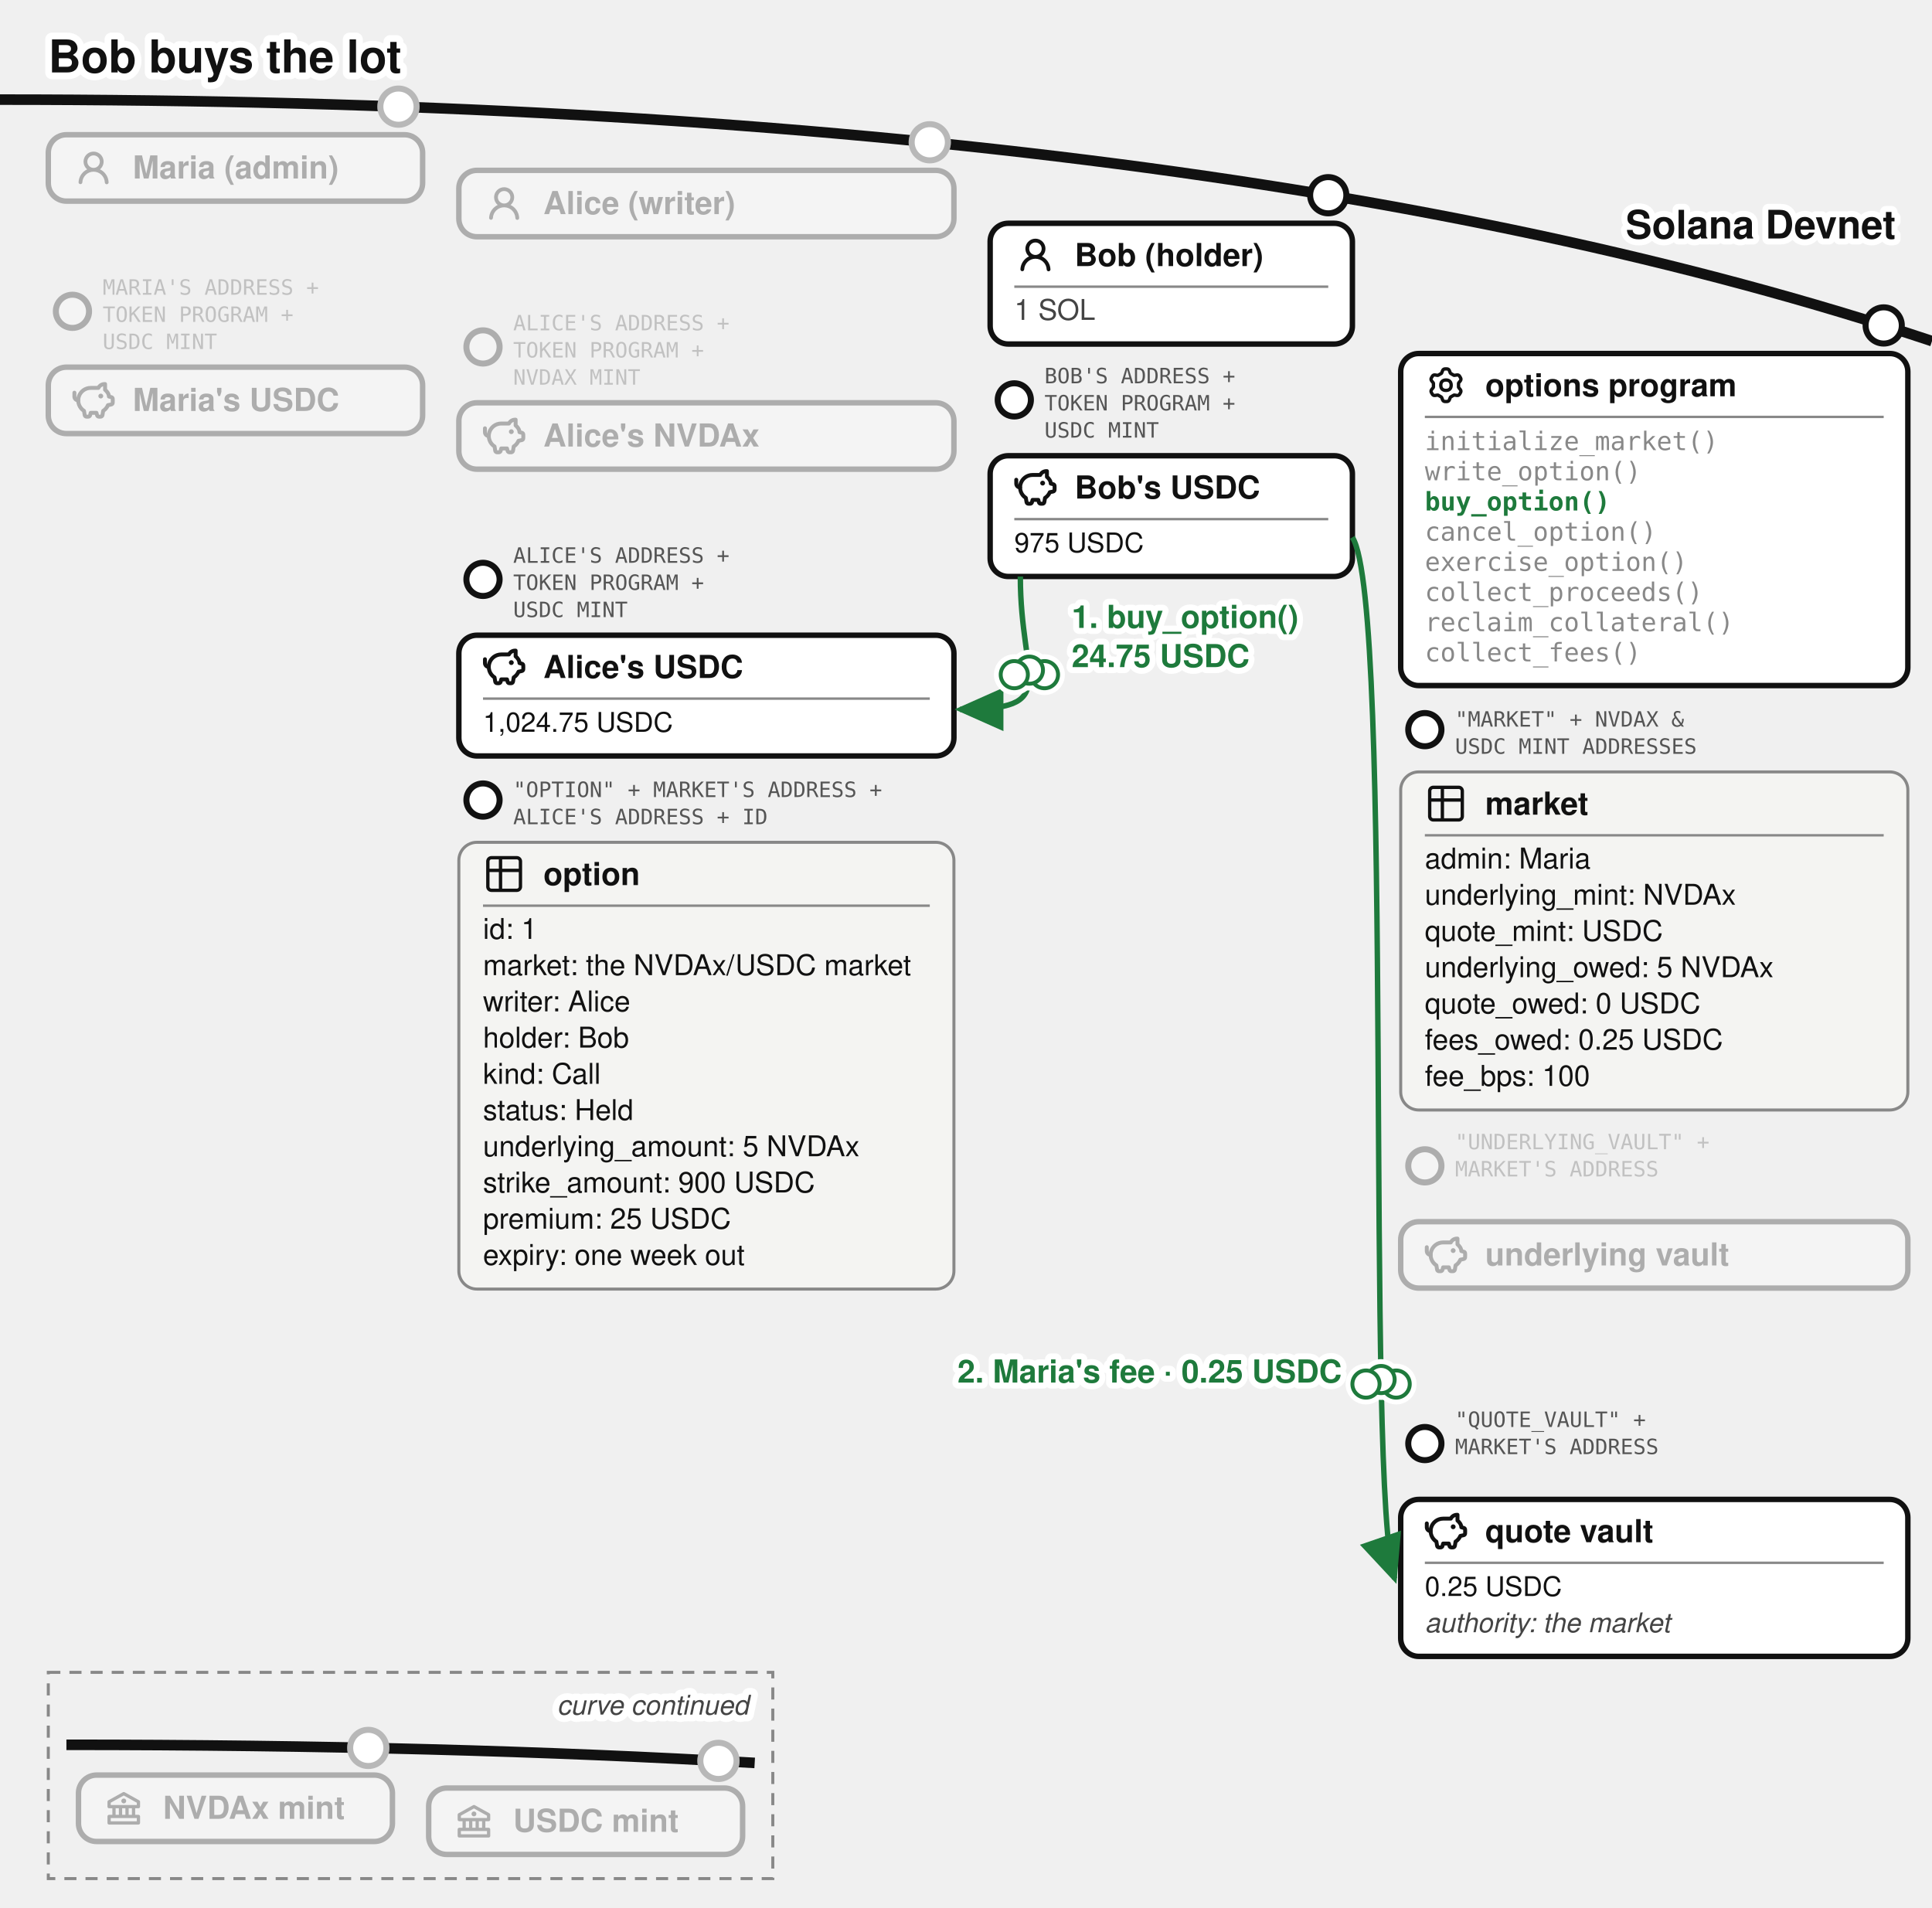
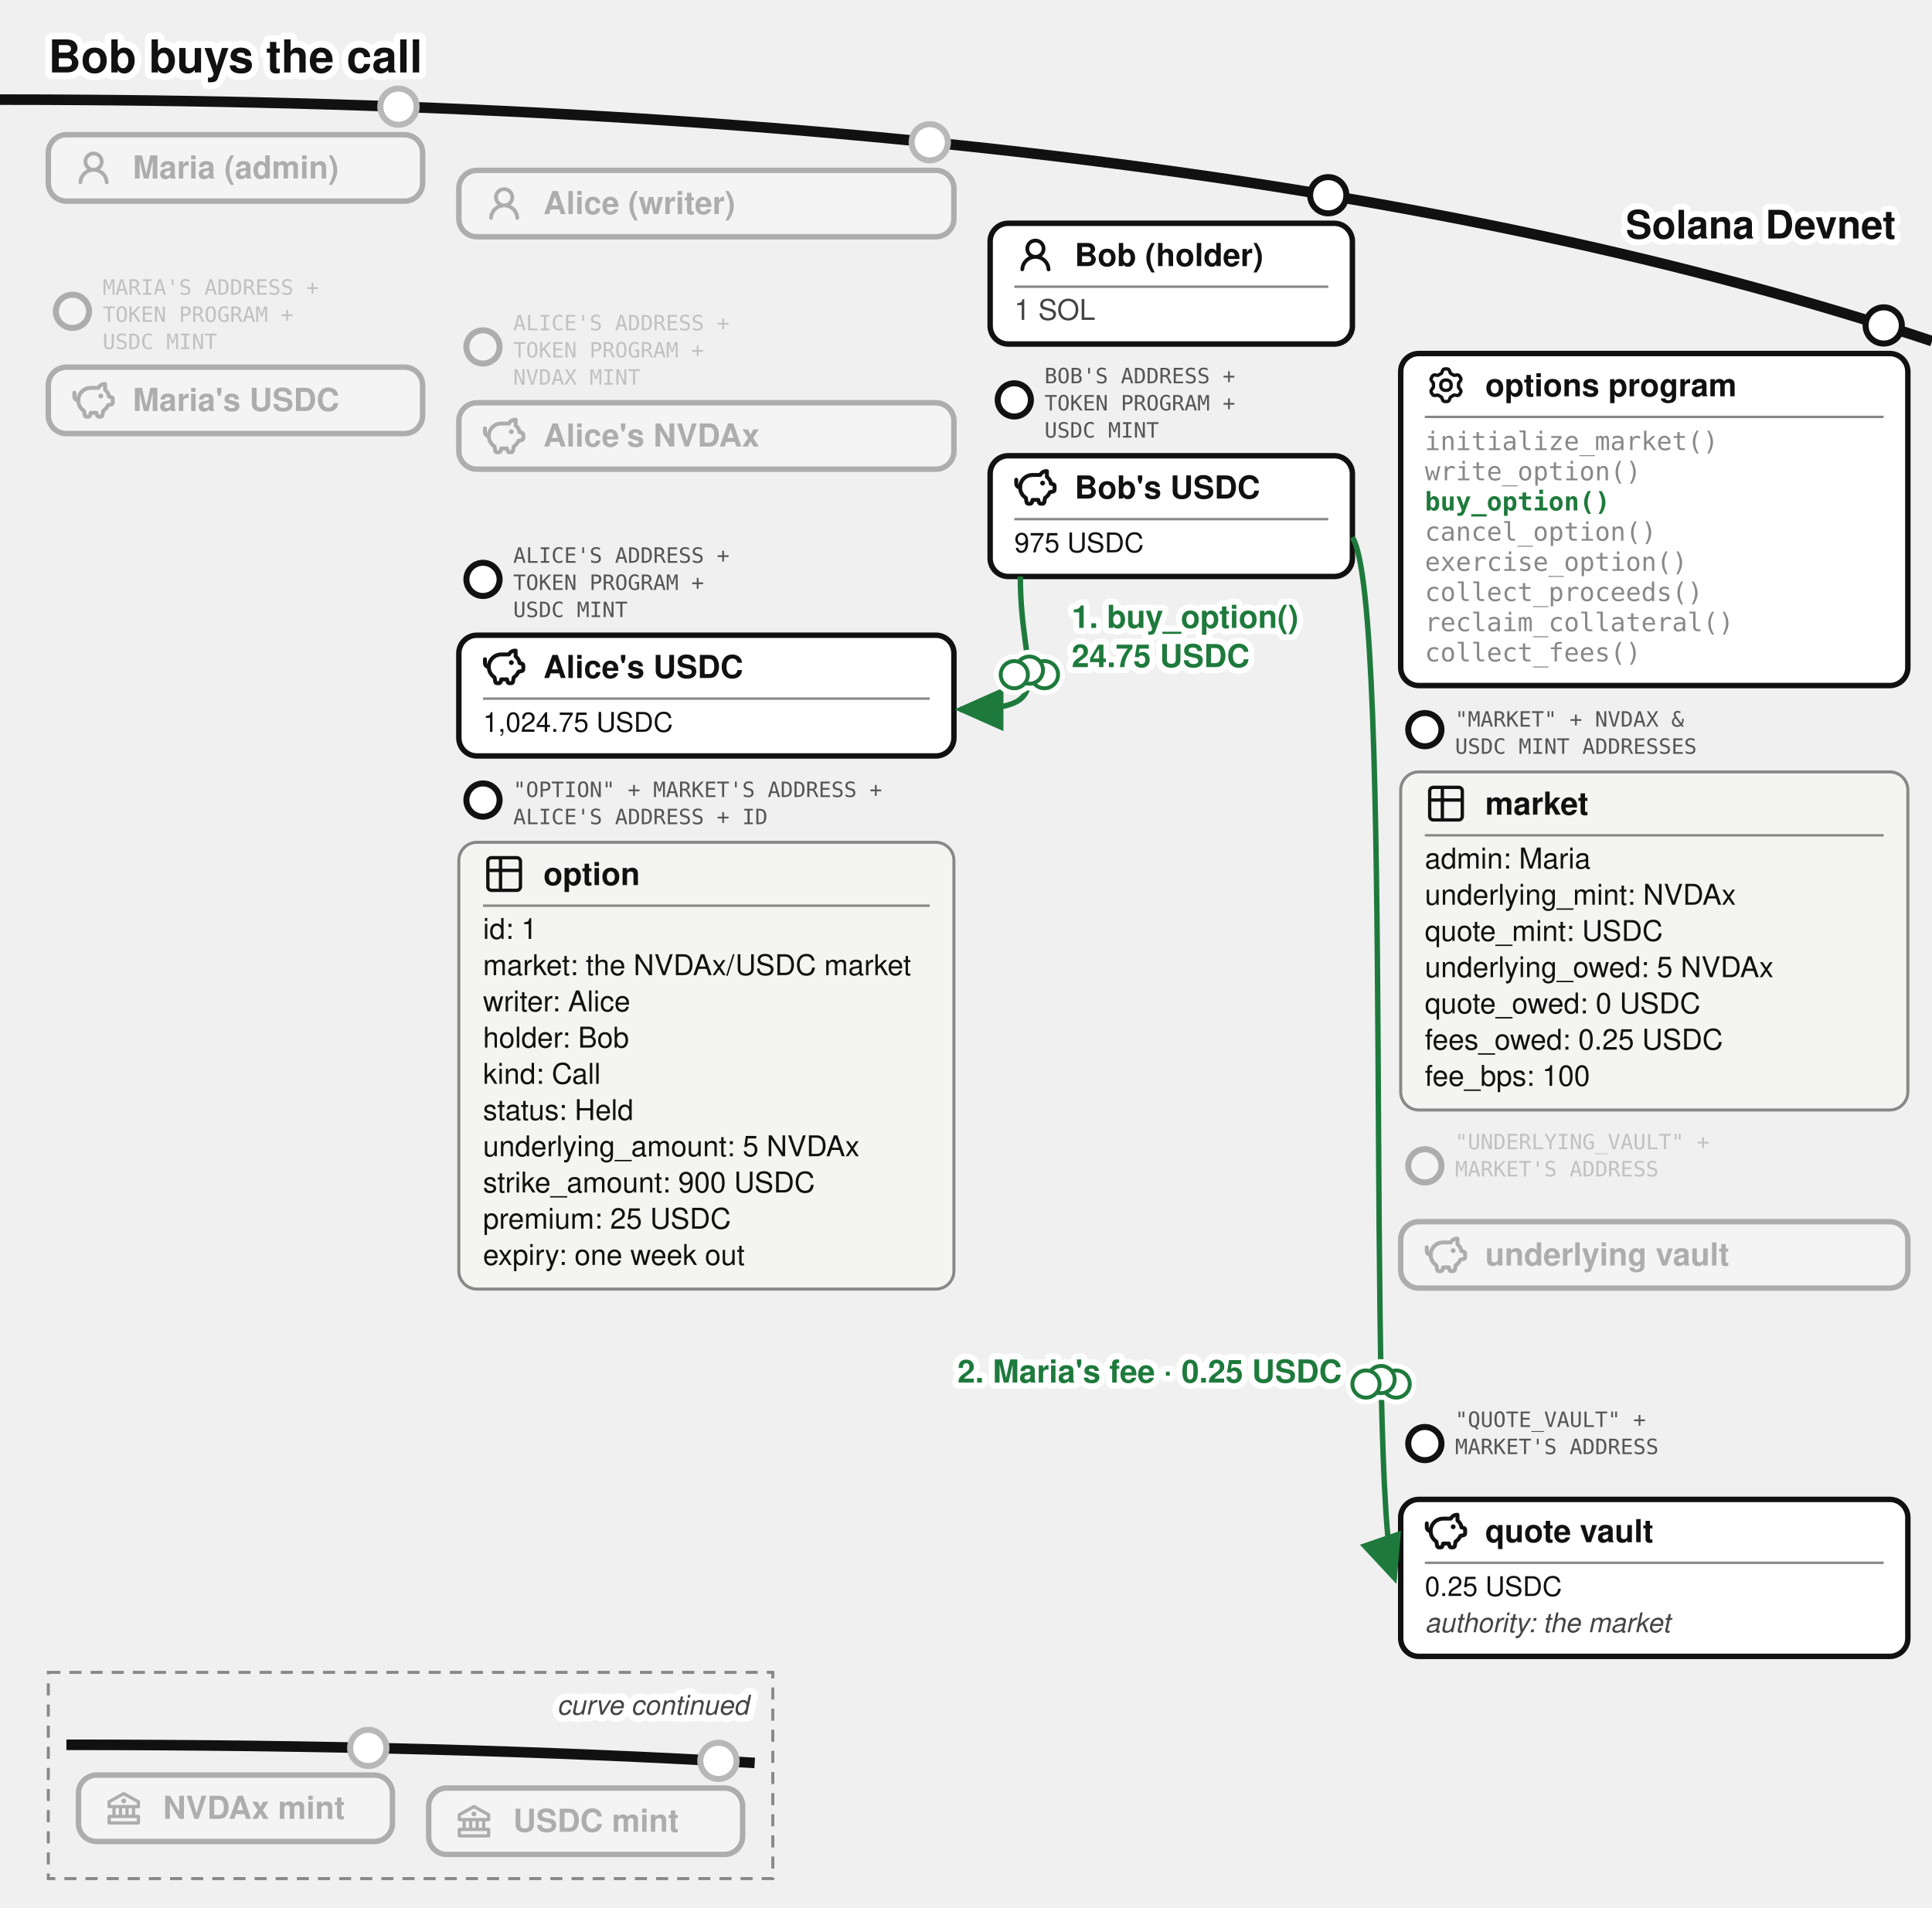
<svg xmlns="http://www.w3.org/2000/svg" viewBox="0 0 640 632" font-family="'Denim INK', Helvetica, Arial, sans-serif" fill="#111">
-   <text stroke="#fff" stroke-width="4.5" paint-order="stroke" stroke-linejoin="round" x="16" y="24" font-size="15" font-weight="bold">Bob buys the lot</text>
+   <text stroke="#fff" stroke-width="4.5" paint-order="stroke" stroke-linejoin="round" x="16" y="24" font-size="15" font-weight="bold">Bob buys the call</text>
  <defs>
    <marker id="opt-arr" markerWidth="9" markerHeight="8" refX="8" refY="4" orient="auto">
      <path d="M0,0 L9,4 L0,8 z" fill="#1e7a3c" />
    </marker>
    <marker id="opt-arrg" markerWidth="9" markerHeight="8" refX="8" refY="4" orient="auto">
      <path d="M0,0 L9,4 L0,8 z" fill="#777" />
    </marker>
  </defs>
  <path d="M 0,33 Q 400,33 640,113" fill="none" stroke="#111" stroke-width="3.5" />
  <text stroke="#fff" stroke-width="4" paint-order="stroke" stroke-linejoin="round" x="628" y="79" font-size="13" font-weight="bold" text-anchor="end">Solana Devnet</text>
  <circle cx="132" cy="35.33" r="7" fill="#fff" />
  <g opacity="0.3">
    <circle cx="132" cy="35.33" r="6" fill="#fff" stroke="#111" stroke-width="2" />
    <rect x="16" y="44.63" width="124" height="22" rx="6" fill="#fff" stroke="#111" stroke-width="1.8" />
    <g transform="translate(24,48.63)">
      <g transform="translate(0.36,0.767) scale(0.8301)" fill="#111">
        <path d="M10.561 8.073a6 6 0 0 1 3.432 5.142a.75.75 0 1 1-1.498.07a4.5 4.5 0 0 0-8.99 0a.75.75 0 0 1-1.498-.07a6 6 0 0 1 3.431-5.142a3.999 3.999 0 1 1 5.123 0M10.5 5a2.5 2.5 0 1 0-5 0a2.5 2.5 0 0 0 5 0" />
      </g>
    </g>
    <text x="44" y="59.13" font-size="10.5" font-weight="bold">Maria (admin)</text>
  </g>
  <g opacity="0.3">
    <circle cx="24" cy="103.13" r="5.5" fill="#fff" stroke="#111" stroke-width="2" />
    <text x="34" y="97.63" font-size="7" font-family="'DejaVu Sans Mono', monospace" fill="#555">MARIA'S ADDRESS +</text>
    <text x="34" y="106.63" font-size="7" font-family="'DejaVu Sans Mono', monospace" fill="#555">TOKEN PROGRAM +</text>
    <text x="34" y="115.63" font-size="7" font-family="'DejaVu Sans Mono', monospace" fill="#555">USDC MINT</text>
    <rect x="16" y="121.63" width="124" height="22" rx="6" fill="#fff" stroke="#111" stroke-width="1.8" />
    <g transform="translate(24,125.63)">
      <g transform="translate(-0.624,-0.624) scale(0.6353)" fill="none" stroke="#111" stroke-linecap="round" stroke-linejoin="round" stroke-width="2.047">
        <path d="M14.5 5.5h-4A6.5 6.5 0 0 0 7 17.478l.288 1.738c.07.423.105.635.202.798a1 1 0 0 0 .49.416c.178.07.392.07.822.07c.397 0 .596 0 .764-.062a1 1 0 0 0 .479-.374c.1-.148.15-.34.246-.727l.209-.837h3l.21.837c.096.386.144.58.245.727a1 1 0 0 0 .479.374c.168.062.367.062.764.062c.43 0 .644 0 .821-.07a1 1 0 0 0 .49-.416c.098-.163.133-.375.203-.798L17 17.478a6.5 6.5 0 0 0 2.502-2.978l.89-.178c.77-.154 1.155-.231 1.381-.508c.227-.276.227-.669.227-1.453v-.3c0-.75 0-1.124-.212-1.396c-.212-.27-.575-.362-1.303-.544L20 10c0-1.5-1.167-2.833-2-3.5v-3h-.264c-1.37 0-2.623.774-3.236 2" />
        <path d="M15.875 9.75h-.125m.25 0a.25.25 0 1 1-.5 0a.25.25 0 0 1 .5 0M2 8v2a2 2 0 0 0 2 2" />
      </g>
    </g>
    <text x="44" y="136.13" font-size="10.5" font-weight="bold">Maria's USDC</text>
  </g>
  <circle cx="308" cy="47.13" r="7" fill="#fff" />
  <g opacity="0.3">
    <circle cx="308" cy="47.13" r="6" fill="#fff" stroke="#111" stroke-width="2" />
    <rect x="152" y="56.43" width="164" height="22" rx="6" fill="#fff" stroke="#111" stroke-width="1.8" />
    <g transform="translate(160,60.43)">
      <g transform="translate(0.36,0.767) scale(0.8301)" fill="#111">
        <path d="M10.561 8.073a6 6 0 0 1 3.432 5.142a.75.75 0 1 1-1.498.07a4.5 4.5 0 0 0-8.99 0a.75.75 0 0 1-1.498-.07a6 6 0 0 1 3.431-5.142a3.999 3.999 0 1 1 5.123 0M10.5 5a2.5 2.5 0 1 0-5 0a2.5 2.5 0 0 0 5 0" />
      </g>
    </g>
    <text x="180" y="70.93" font-size="10.5" font-weight="bold">Alice (writer)</text>
  </g>
  <g opacity="0.3">
    <circle cx="160" cy="114.93" r="5.5" fill="#fff" stroke="#111" stroke-width="2" />
    <text x="170" y="109.43" font-size="7" font-family="'DejaVu Sans Mono', monospace" fill="#555">ALICE'S ADDRESS +</text>
    <text x="170" y="118.43" font-size="7" font-family="'DejaVu Sans Mono', monospace" fill="#555">TOKEN PROGRAM +</text>
    <text x="170" y="127.43" font-size="7" font-family="'DejaVu Sans Mono', monospace" fill="#555">NVDAX MINT</text>
    <rect x="152" y="133.43" width="164" height="22" rx="6" fill="#fff" stroke="#111" stroke-width="1.8" />
    <g transform="translate(160,137.43)">
      <g transform="translate(-0.624,-0.624) scale(0.6353)" fill="none" stroke="#111" stroke-linecap="round" stroke-linejoin="round" stroke-width="2.047">
        <path d="M14.5 5.5h-4A6.5 6.5 0 0 0 7 17.478l.288 1.738c.07.423.105.635.202.798a1 1 0 0 0 .49.416c.178.07.392.07.822.07c.397 0 .596 0 .764-.062a1 1 0 0 0 .479-.374c.1-.148.15-.34.246-.727l.209-.837h3l.21.837c.096.386.144.58.245.727a1 1 0 0 0 .479.374c.168.062.367.062.764.062c.43 0 .644 0 .821-.07a1 1 0 0 0 .49-.416c.098-.163.133-.375.203-.798L17 17.478a6.5 6.5 0 0 0 2.502-2.978l.89-.178c.77-.154 1.155-.231 1.381-.508c.227-.276.227-.669.227-1.453v-.3c0-.75 0-1.124-.212-1.396c-.212-.27-.575-.362-1.303-.544L20 10c0-1.5-1.167-2.833-2-3.5v-3h-.264c-1.37 0-2.623.774-3.236 2" />
        <path d="M15.875 9.75h-.125m.25 0a.25.25 0 1 1-.5 0a.25.25 0 0 1 .5 0M2 8v2a2 2 0 0 0 2 2" />
      </g>
    </g>
    <text x="180" y="147.93" font-size="10.5" font-weight="bold">Alice's NVDAx</text>
  </g>
  <g>
    <circle cx="160" cy="191.93" r="5.5" fill="#fff" stroke="#111" stroke-width="2" />
    <text x="170" y="186.43" font-size="7" font-family="'DejaVu Sans Mono', monospace" fill="#555">ALICE'S ADDRESS +</text>
    <text x="170" y="195.43" font-size="7" font-family="'DejaVu Sans Mono', monospace" fill="#555">TOKEN PROGRAM +</text>
    <text x="170" y="204.43" font-size="7" font-family="'DejaVu Sans Mono', monospace" fill="#555">USDC MINT</text>
    <rect x="152" y="210.43" width="164" height="40" rx="6" fill="#fff" stroke="#111" stroke-width="1.8" />
    <g transform="translate(160,213.93)">
      <g transform="translate(-0.624,-0.624) scale(0.6353)" fill="none" stroke="#111" stroke-linecap="round" stroke-linejoin="round" stroke-width="2.047">
        <path d="M14.5 5.5h-4A6.5 6.5 0 0 0 7 17.478l.288 1.738c.07.423.105.635.202.798a1 1 0 0 0 .49.416c.178.07.392.07.822.07c.397 0 .596 0 .764-.062a1 1 0 0 0 .479-.374c.1-.148.15-.34.246-.727l.209-.837h3l.21.837c.096.386.144.58.245.727a1 1 0 0 0 .479.374c.168.062.367.062.764.062c.43 0 .644 0 .821-.07a1 1 0 0 0 .49-.416c.098-.163.133-.375.203-.798L17 17.478a6.5 6.5 0 0 0 2.502-2.978l.89-.178c.77-.154 1.155-.231 1.381-.508c.227-.276.227-.669.227-1.453v-.3c0-.75 0-1.124-.212-1.396c-.212-.27-.575-.362-1.303-.544L20 10c0-1.5-1.167-2.833-2-3.5v-3h-.264c-1.37 0-2.623.774-3.236 2" />
        <path d="M15.875 9.75h-.125m.25 0a.25.25 0 1 1-.5 0a.25.25 0 0 1 .5 0M2 8v2a2 2 0 0 0 2 2" />
      </g>
    </g>
    <text x="180" y="224.605" font-size="10.5" font-weight="bold">Alice's USDC</text>
    <line x1="160" y1="231.43" x2="308" y2="231.43" stroke="#888" stroke-width="0.8" />
    <text x="160" y="242.43" font-size="9">1,024.75 USDC</text>
  </g>
  <g>
    <circle cx="160" cy="265.03" r="5.5" fill="#fff" stroke="#111" stroke-width="2" />
    <text x="170" y="264.03" font-size="7" font-family="'DejaVu Sans Mono', monospace" fill="#555">"OPTION" + MARKET'S ADDRESS +</text>
    <text x="170" y="273.03" font-size="7" font-family="'DejaVu Sans Mono', monospace" fill="#555">ALICE'S ADDRESS + ID</text>
    <rect x="152" y="279.03" width="164" height="148" rx="6" fill="#f4f4f2" stroke="#888" />
    <g transform="translate(160,282.53)">
      <g transform="translate(-0.195,-0.195) scale(0.6)" fill="none" stroke="#111" stroke-linecap="round" stroke-linejoin="round" stroke-width="1.843">
        <path d="M3 5a2 2 0 0 1 2-2h14a2 2 0 0 1 2 2v14a2 2 0 0 1-2 2H5a2 2 0 0 1-2-2zm0 5h18M10 3v18" />
      </g>
    </g>
    <text x="180" y="293.205" font-size="10.5" font-weight="bold">option</text>
    <line x1="160" y1="300.03" x2="308" y2="300.03" stroke="#888" stroke-width="0.8" />
    <text x="160" y="311.03" font-size="9.5">id: 1</text>
    <text x="160" y="323.03" font-size="9.5">market: the NVDAx/USDC market</text>
    <text x="160" y="335.03" font-size="9.5">writer: Alice</text>
    <text x="160" y="347.03" font-size="9.5">holder: Bob</text>
    <text x="160" y="359.03" font-size="9.5">kind: Call</text>
    <text x="160" y="371.03" font-size="9.5">status: Held</text>
    <text x="160" y="383.03" font-size="9.5">underlying_amount: 5 NVDAx</text>
    <text x="160" y="395.03" font-size="9.5">strike_amount: 900 USDC</text>
    <text x="160" y="407.03" font-size="9.5">premium: 25 USDC</text>
    <text x="160" y="419.03" font-size="9.5">expiry: one week out</text>
  </g>
  <g>
    <circle cx="440" cy="64.67" r="6" fill="#fff" stroke="#111" stroke-width="2" />
    <rect x="328" y="73.97" width="120" height="40" rx="6" fill="#fff" stroke="#111" stroke-width="1.8" />
    <g transform="translate(336,77.47)">
      <g transform="translate(0.36,0.767) scale(0.8301)" fill="#111">
        <path d="M10.561 8.073a6 6 0 0 1 3.432 5.142a.75.75 0 1 1-1.498.07a4.5 4.5 0 0 0-8.99 0a.75.75 0 0 1-1.498-.07a6 6 0 0 1 3.431-5.142a3.999 3.999 0 1 1 5.123 0M10.5 5a2.5 2.5 0 1 0-5 0a2.5 2.5 0 0 0 5 0" />
      </g>
    </g>
    <text x="356" y="88.145" font-size="10.5" font-weight="bold">Bob (holder)</text>
    <line x1="336" y1="94.97" x2="440" y2="94.97" stroke="#888" stroke-width="0.8" />
    <text x="336" y="105.97" font-size="9.5" fill="#444">1 SOL</text>
  </g>
  <g>
    <circle cx="336" cy="132.47" r="5.5" fill="#fff" stroke="#111" stroke-width="2" />
    <text x="346" y="126.97" font-size="7" font-family="'DejaVu Sans Mono', monospace" fill="#555">BOB'S ADDRESS +</text>
    <text x="346" y="135.97" font-size="7" font-family="'DejaVu Sans Mono', monospace" fill="#555">TOKEN PROGRAM +</text>
    <text x="346" y="144.97" font-size="7" font-family="'DejaVu Sans Mono', monospace" fill="#555">USDC MINT</text>
    <rect x="328" y="150.97" width="120" height="40" rx="6" fill="#fff" stroke="#111" stroke-width="1.8" />
    <g transform="translate(336,154.47)">
      <g transform="translate(-0.624,-0.624) scale(0.6353)" fill="none" stroke="#111" stroke-linecap="round" stroke-linejoin="round" stroke-width="2.047">
        <path d="M14.5 5.5h-4A6.5 6.5 0 0 0 7 17.478l.288 1.738c.07.423.105.635.202.798a1 1 0 0 0 .49.416c.178.07.392.07.822.07c.397 0 .596 0 .764-.062a1 1 0 0 0 .479-.374c.1-.148.15-.34.246-.727l.209-.837h3l.21.837c.096.386.144.58.245.727a1 1 0 0 0 .479.374c.168.062.367.062.764.062c.43 0 .644 0 .821-.07a1 1 0 0 0 .49-.416c.098-.163.133-.375.203-.798L17 17.478a6.5 6.5 0 0 0 2.502-2.978l.89-.178c.77-.154 1.155-.231 1.381-.508c.227-.276.227-.669.227-1.453v-.3c0-.75 0-1.124-.212-1.396c-.212-.27-.575-.362-1.303-.544L20 10c0-1.5-1.167-2.833-2-3.5v-3h-.264c-1.37 0-2.623.774-3.236 2" />
        <path d="M15.875 9.75h-.125m.25 0a.25.25 0 1 1-.5 0a.25.25 0 0 1 .5 0M2 8v2a2 2 0 0 0 2 2" />
      </g>
    </g>
    <text x="356" y="165.145" font-size="10.5" font-weight="bold">Bob's USDC</text>
    <line x1="336" y1="171.97" x2="440" y2="171.97" stroke="#888" stroke-width="0.8" />
    <text x="336" y="182.97" font-size="9">975 USDC</text>
  </g>
  <g>
    <circle cx="624" cy="107.81" r="6" fill="#fff" stroke="#111" stroke-width="2" />
    <rect x="464" y="117.11" width="168" height="110" rx="6" fill="#fff" stroke="#111" stroke-width="1.8" />
    <g transform="translate(472,120.61)">
      <g transform="translate(0.951,0.952) scale(0.864)" fill="none" stroke="#111" stroke-linecap="round" stroke-linejoin="round" stroke-width="1.28">
        <path d="M11.808 7.727c0 .05.017.1.048.14l.667.84a.96.96 0 0 1 .082 1.08l-.392.676a.96.96 0 0 1-.975.47l-1.063-.16a.23.23 0 0 0-.145.027l-1.26.727a.23.23 0 0 0-.096.112l-.392 1a.96.96 0 0 1-.893.611h-.782a.96.96 0 0 1-.893-.61l-.392-1a.23.23 0 0 0-.096-.113L3.967 10.8a.23.23 0 0 0-.145-.028l-1.063.162a.96.96 0 0 1-.976-.47l-.39-.677a.96.96 0 0 1 .08-1.08l.67-.84a.22.22 0 0 0 .05-.14V6.273c0-.05-.018-.1-.05-.14l-.67-.84a.96.96 0 0 1-.08-1.08l.39-.676a.96.96 0 0 1 .976-.47l1.06.16a.23.23 0 0 0 .145-.027l1.262-.73a.23.23 0 0 0 .096-.113l.394-.996A.96.96 0 0 1 6.61.75h.784a.96.96 0 0 1 .893.61l.392.997q.028.075.096.116l1.26.727a.23.23 0 0 0 .145.028l1.062-.162a.96.96 0 0 1 .976.47l.391.677a.96.96 0 0 1-.081 1.08l-.67.84a.22.22 0 0 0-.049.14v1.454Z" />
        <path d="M7 8.996c1.277 0 1.996-.719 1.996-1.996S8.277 5.004 7 5.004S5.004 5.723 5.004 7S5.723 8.996 7 8.996" />
      </g>
    </g>
    <text x="492" y="131.285" font-size="10.5" font-weight="bold">options program</text>
    <line x1="472" y1="138.11" x2="624" y2="138.11" stroke="#888" stroke-width="0.8" />
    <text x="472" y="149.11" font-size="8.5" font-family="'DejaVu Sans Mono', Menlo, monospace" fill="#888">initialize_market()</text>
    <text x="472" y="159.11" font-size="8.5" font-family="'DejaVu Sans Mono', Menlo, monospace" fill="#888">write_option()</text>
    <text x="472" y="169.11" font-size="8.5" font-family="'DejaVu Sans Mono', Menlo, monospace" font-weight="bold" fill="#1e7a3c">buy_option()</text>
    <text x="472" y="179.11" font-size="8.5" font-family="'DejaVu Sans Mono', Menlo, monospace" fill="#888">cancel_option()</text>
    <text x="472" y="189.11" font-size="8.5" font-family="'DejaVu Sans Mono', Menlo, monospace" fill="#888">exercise_option()</text>
    <text x="472" y="199.11" font-size="8.5" font-family="'DejaVu Sans Mono', Menlo, monospace" fill="#888">collect_proceeds()</text>
    <text x="472" y="209.11" font-size="8.5" font-family="'DejaVu Sans Mono', Menlo, monospace" fill="#888">reclaim_collateral()</text>
    <text x="472" y="219.11" font-size="8.5" font-family="'DejaVu Sans Mono', Menlo, monospace" fill="#888">collect_fees()</text>
  </g>
  <g>
    <circle cx="472" cy="241.71" r="5.5" fill="#fff" stroke="#111" stroke-width="2" />
    <text x="482" y="240.71" font-size="7" font-family="'DejaVu Sans Mono', monospace" fill="#555">"MARKET" + NVDAX &amp;</text>
    <text x="482" y="249.71" font-size="7" font-family="'DejaVu Sans Mono', monospace" fill="#555">USDC MINT ADDRESSES</text>
    <rect x="464" y="255.71" width="168" height="112" rx="6" fill="#f4f4f2" stroke="#888" />
    <g transform="translate(472,259.21)">
      <g transform="translate(-0.195,-0.195) scale(0.6)" fill="none" stroke="#111" stroke-linecap="round" stroke-linejoin="round" stroke-width="1.843">
        <path d="M3 5a2 2 0 0 1 2-2h14a2 2 0 0 1 2 2v14a2 2 0 0 1-2 2H5a2 2 0 0 1-2-2zm0 5h18M10 3v18" />
      </g>
    </g>
    <text x="492" y="269.885" font-size="10.5" font-weight="bold">market</text>
    <line x1="472" y1="276.71" x2="624" y2="276.71" stroke="#888" stroke-width="0.8" />
    <text x="472" y="287.71" font-size="9.5">admin: Maria</text>
    <text x="472" y="299.71" font-size="9.5">underlying_mint: NVDAx</text>
    <text x="472" y="311.71" font-size="9.5">quote_mint: USDC</text>
    <text x="472" y="323.71" font-size="9.5">underlying_owed: 5 NVDAx</text>
    <text x="472" y="335.71" font-size="9.5">quote_owed: 0 USDC</text>
    <text x="472" y="347.71" font-size="9.5">fees_owed: 0.25 USDC</text>
    <text x="472" y="359.71" font-size="9.5">fee_bps: 100</text>
  </g>
  <g opacity="0.3">
    <circle cx="472" cy="386.21" r="5.5" fill="#fff" stroke="#111" stroke-width="2" />
    <text x="482" y="380.71" font-size="7" font-family="'DejaVu Sans Mono', monospace" fill="#555">"UNDERLYING_VAULT" +</text>
    <text x="482" y="389.71" font-size="7" font-family="'DejaVu Sans Mono', monospace" fill="#555">MARKET'S ADDRESS</text>
    <text x="482" y="398.71" font-size="7" font-family="'DejaVu Sans Mono', monospace" fill="#555" />
    <rect x="464" y="404.71" width="168" height="22" rx="6" fill="#fff" stroke="#111" stroke-width="1.8" />
    <g transform="translate(472,408.71)">
      <g transform="translate(-0.624,-0.624) scale(0.6353)" fill="none" stroke="#111" stroke-linecap="round" stroke-linejoin="round" stroke-width="2.047">
        <path d="M14.5 5.5h-4A6.5 6.5 0 0 0 7 17.478l.288 1.738c.07.423.105.635.202.798a1 1 0 0 0 .49.416c.178.07.392.07.822.07c.397 0 .596 0 .764-.062a1 1 0 0 0 .479-.374c.1-.148.15-.34.246-.727l.209-.837h3l.21.837c.096.386.144.58.245.727a1 1 0 0 0 .479.374c.168.062.367.062.764.062c.43 0 .644 0 .821-.07a1 1 0 0 0 .49-.416c.098-.163.133-.375.203-.798L17 17.478a6.5 6.5 0 0 0 2.502-2.978l.89-.178c.77-.154 1.155-.231 1.381-.508c.227-.276.227-.669.227-1.453v-.3c0-.75 0-1.124-.212-1.396c-.212-.27-.575-.362-1.303-.544L20 10c0-1.5-1.167-2.833-2-3.5v-3h-.264c-1.37 0-2.623.774-3.236 2" />
        <path d="M15.875 9.75h-.125m.25 0a.25.25 0 1 1-.5 0a.25.25 0 0 1 .5 0M2 8v2a2 2 0 0 0 2 2" />
      </g>
    </g>
    <text x="492" y="419.21" font-size="10.5" font-weight="bold">underlying vault</text>
  </g>
  <g>
    <circle cx="472" cy="478.21" r="5.5" fill="#fff" stroke="#111" stroke-width="2" />
    <text x="482" y="472.71" font-size="7" font-family="'DejaVu Sans Mono', monospace" fill="#555">"QUOTE_VAULT" +</text>
    <text x="482" y="481.71" font-size="7" font-family="'DejaVu Sans Mono', monospace" fill="#555">MARKET'S ADDRESS</text>
    <text x="482" y="490.71" font-size="7" font-family="'DejaVu Sans Mono', monospace" fill="#555" />
    <rect x="464" y="496.71" width="168" height="52" rx="6" fill="#fff" stroke="#111" stroke-width="1.8" />
    <g transform="translate(472,500.21)">
      <g transform="translate(-0.624,-0.624) scale(0.6353)" fill="none" stroke="#111" stroke-linecap="round" stroke-linejoin="round" stroke-width="2.047">
        <path d="M14.5 5.5h-4A6.5 6.5 0 0 0 7 17.478l.288 1.738c.07.423.105.635.202.798a1 1 0 0 0 .49.416c.178.07.392.07.822.07c.397 0 .596 0 .764-.062a1 1 0 0 0 .479-.374c.1-.148.15-.34.246-.727l.209-.837h3l.21.837c.096.386.144.58.245.727a1 1 0 0 0 .479.374c.168.062.367.062.764.062c.43 0 .644 0 .821-.07a1 1 0 0 0 .49-.416c.098-.163.133-.375.203-.798L17 17.478a6.5 6.5 0 0 0 2.502-2.978l.89-.178c.77-.154 1.155-.231 1.381-.508c.227-.276.227-.669.227-1.453v-.3c0-.75 0-1.124-.212-1.396c-.212-.27-.575-.362-1.303-.544L20 10c0-1.5-1.167-2.833-2-3.5v-3h-.264c-1.37 0-2.623.774-3.236 2" />
        <path d="M15.875 9.75h-.125m.25 0a.25.25 0 1 1-.5 0a.25.25 0 0 1 .5 0M2 8v2a2 2 0 0 0 2 2" />
      </g>
    </g>
    <text x="492" y="510.885" font-size="10.5" font-weight="bold">quote vault</text>
    <line x1="472" y1="517.71" x2="624" y2="517.71" stroke="#888" stroke-width="0.8" />
    <text x="472" y="528.71" font-size="9">0.25 USDC</text>
    <text x="472" y="540.71" font-size="9" font-style="italic" fill="#444">authority: the market</text>
  </g>
  <path d="M 338,191 C 338,226 352,235 318,235" fill="none" stroke="#1e7a3c" stroke-width="1.8" marker-end="url(#opt-arr)" />
  <text stroke="#fff" stroke-width="4" paint-order="stroke" stroke-linejoin="round" x="355" y="208" font-size="10.5" font-weight="bold" fill="#1e7a3c" text-anchor="start">1. buy_option()</text>
  <text stroke="#fff" stroke-width="4" paint-order="stroke" stroke-linejoin="round" x="355" y="221" font-size="10.5" font-weight="bold" fill="#1e7a3c" text-anchor="start">24.75 USDC</text>
  <g class="coin" transform="translate(341,222)" fill="#fff">
    <g stroke="#fff" stroke-width="4.5">
      <circle cx="5" cy="1.5" r="4.5" />
      <circle cx="0" cy="0" r="4.5" />
      <circle cx="-5" cy="1.5" r="4.5" />
    </g>
    <g stroke="#1e7a3c" stroke-width="1.3">
      <circle cx="5" cy="1.5" r="4.5" />
      <circle cx="0" cy="0" r="4.5" />
      <circle cx="-5" cy="1.5" r="4.5" />
    </g>
  </g>
  <path d="M 448,178 C 462,200 452,494 462,523" fill="none" stroke="#1e7a3c" stroke-width="1.8" marker-end="url(#opt-arr)" />
  <text stroke="#fff" stroke-width="4" paint-order="stroke" stroke-linejoin="round" x="444.5" y="458" font-size="10.5" font-weight="bold" fill="#1e7a3c" text-anchor="end">2. Maria's fee · 0.25 USDC</text>
  <g class="coin" transform="translate(457.5,457)" fill="#fff">
    <g stroke="#fff" stroke-width="4.5">
      <circle cx="5" cy="1.5" r="4.5" />
      <circle cx="0" cy="0" r="4.5" />
      <circle cx="-5" cy="1.5" r="4.5" />
    </g>
    <g stroke="#1e7a3c" stroke-width="1.3">
      <circle cx="5" cy="1.5" r="4.5" />
      <circle cx="0" cy="0" r="4.5" />
      <circle cx="-5" cy="1.5" r="4.5" />
    </g>
  </g>
  <rect x="16" y="554" width="240.0" height="68.323" fill="none" stroke="#888" stroke-width="1" stroke-dasharray="4 3" />
  <text stroke="#fff" stroke-width="4.5" paint-order="stroke" stroke-linejoin="round" x="248.0" y="568" font-size="9" fill="#444" font-style="italic" text-anchor="end">curve continued</text>
  <path d="M 22,578 Q 147.4,578 250.0,584.0" fill="none" stroke="#111" stroke-width="3.5" />
  <circle cx="122" cy="579.030" r="7" fill="#fff" />
  <g opacity="0.3">
    <circle cx="122" cy="579.030" r="6" fill="#fff" stroke="#111" stroke-width="2" />
  </g>
  <circle cx="238" cy="583.323" r="7" fill="#fff" />
  <g opacity="0.3">
    <circle cx="238" cy="583.323" r="6" fill="#fff" stroke="#111" stroke-width="2" />
  </g>
  <g transform="translate(-330,568.530)">
    <g opacity="0.3">
      <rect x="356" y="19.5" width="104" height="22" rx="6" fill="#fff" stroke="#111" stroke-width="1.8" />
      <g transform="translate(364,23.5)">
        <g transform="translate(0.52,0.519) scale(0.54)" fill="#111">
          <path d="m21.49 7.13l-9-5a.99.99 0 0 0-.97 0l-9.01 5C2.19 7.31 2 7.64 2 8v3c0 .55.45 1 1 1h2v4H3c-.55 0-1 .45-1 1v4c0 .55.45 1 1 1h18c.55 0 1-.45 1-1v-4c0-.55-.45-1-1-1h-2v-4h2c.55 0 1-.45 1-1V8a1 1 0 0 0-.51-.87M7 12h2v4H7zm6 0v4h-2v-4zm7 6v2H4v-2zm-3-2h-2v-4h2zm3-6H4V8.59l8-4.44l8 4.44z" />
          <path d="M12 6a1.5 1.5 0 1 0 0 3a1.5 1.5 0 1 0 0-3" />
        </g>
      </g>
      <text x="384" y="34" font-size="10.5" font-weight="bold">NVDAx mint</text>
    </g>
  </g>
  <g transform="translate(-358,549.423)">
    <g opacity="0.3">
      <rect x="500" y="42.9" width="104" height="22" rx="6" fill="#fff" stroke="#111" stroke-width="1.8" />
      <g transform="translate(508,46.9)">
        <g transform="translate(0.52,0.519) scale(0.54)" fill="#111">
          <path d="m21.49 7.13l-9-5a.99.99 0 0 0-.97 0l-9.01 5C2.19 7.31 2 7.64 2 8v3c0 .55.45 1 1 1h2v4H3c-.55 0-1 .45-1 1v4c0 .55.45 1 1 1h18c.55 0 1-.45 1-1v-4c0-.55-.45-1-1-1h-2v-4h2c.55 0 1-.45 1-1V8a1 1 0 0 0-.51-.87M7 12h2v4H7zm6 0v4h-2v-4zm7 6v2H4v-2zm-3-2h-2v-4h2zm3-6H4V8.59l8-4.44l8 4.44z" />
          <path d="M12 6a1.5 1.5 0 1 0 0 3a1.5 1.5 0 1 0 0-3" />
        </g>
      </g>
      <text x="528" y="57.4" font-size="10.5" font-weight="bold">USDC mint</text>
    </g>
  </g>
</svg>
